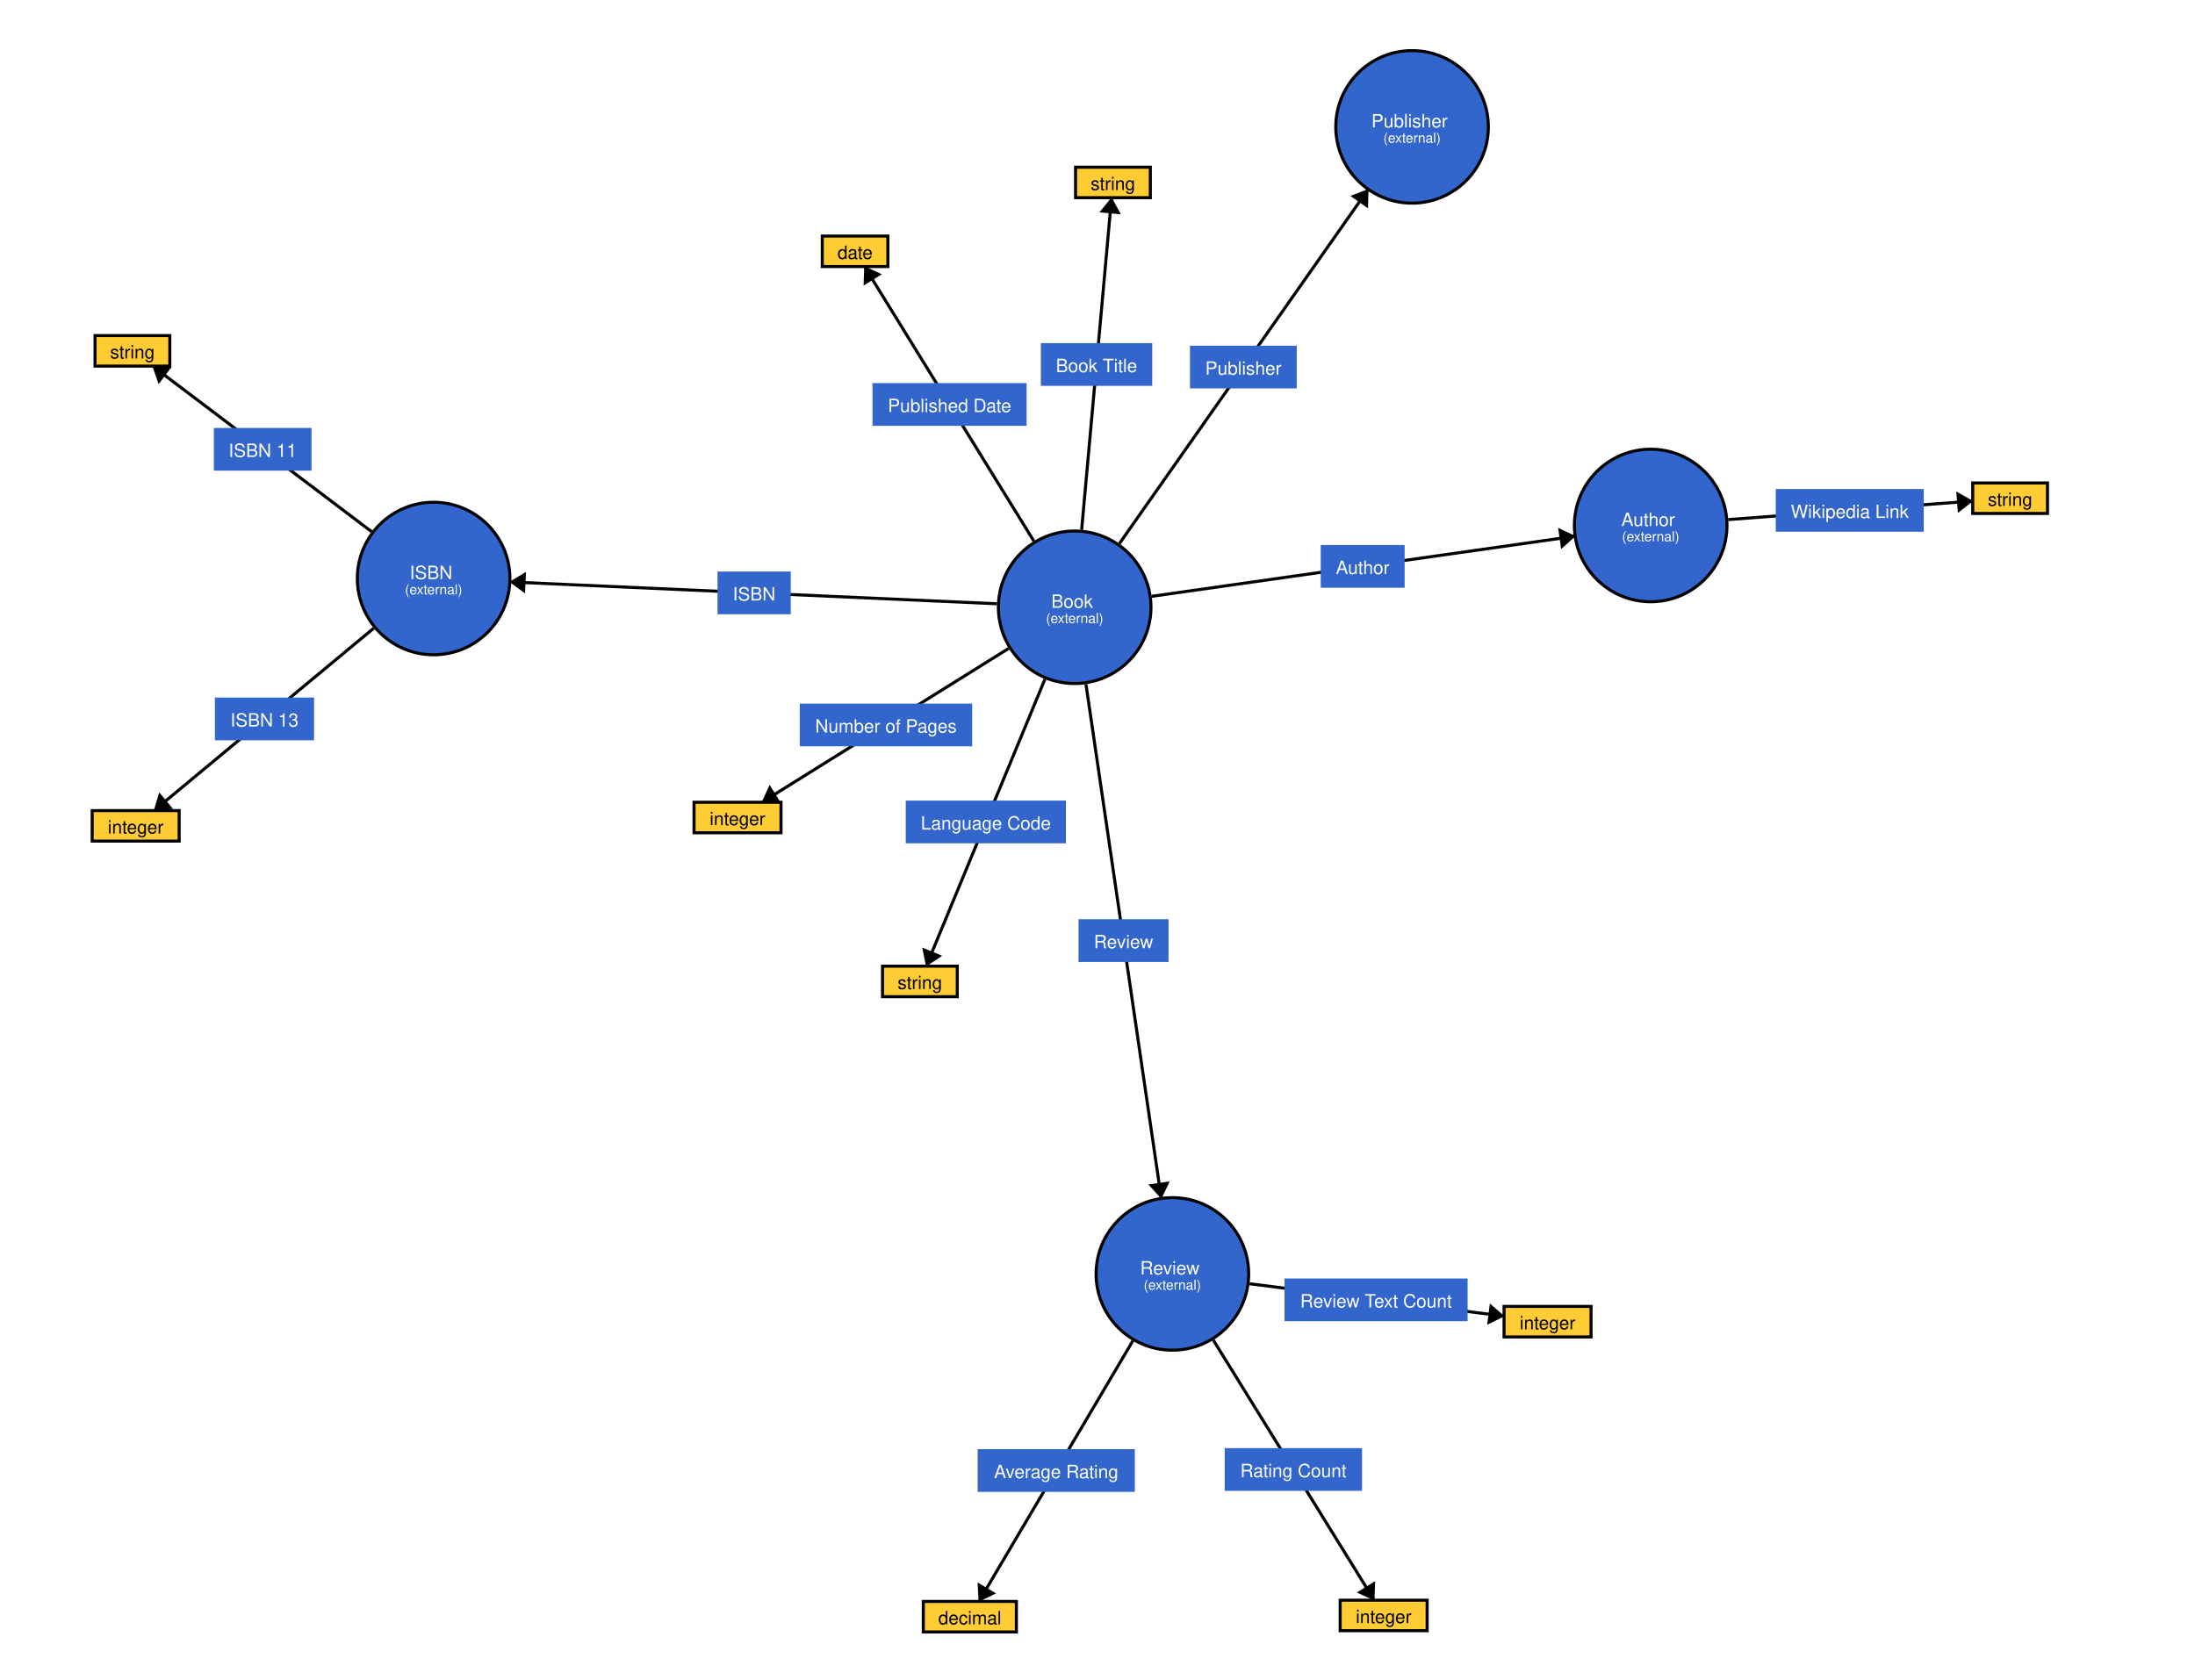
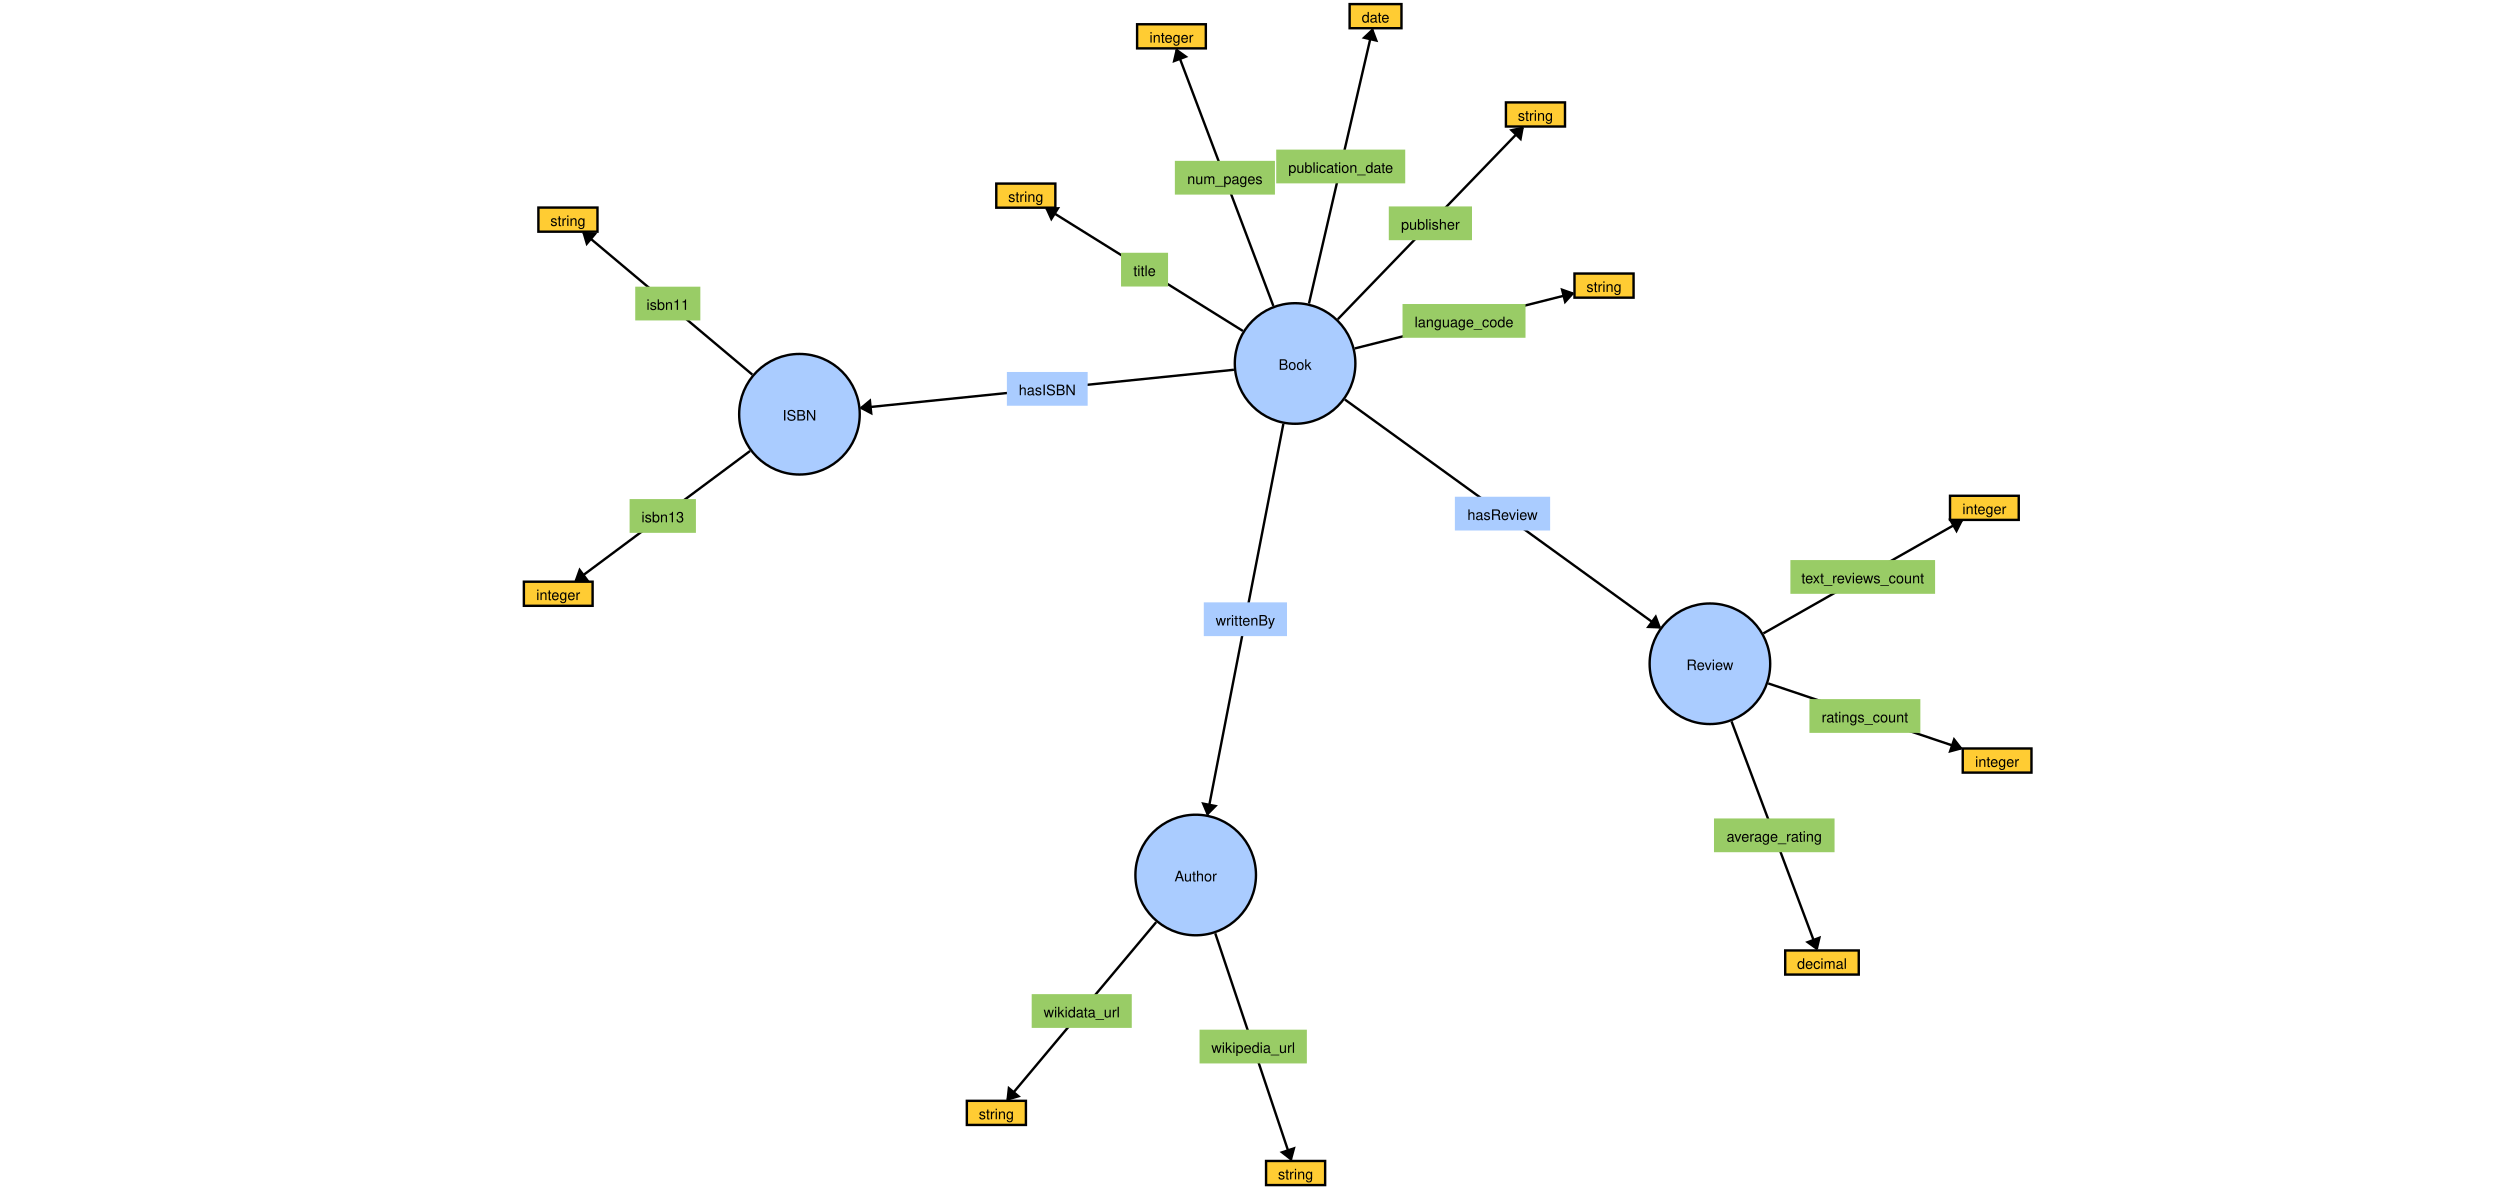
- <svg xmlns="http://www.w3.org/2000/svg" class="vowlGraph" width="932.88" height="714" version="1.1">
-   <g style="opacity: 1;" transform="translate(152.743,107.3469)scale(0.6484399)">
+ <svg xmlns="http://www.w3.org/2000/svg" class="vowlGraph" width="1866" height="887" version="1.1">
+   <g transform="translate(357.3996,-28.12195)scale(0.8999737)" style="opacity: 1;">
    <g class="linkContainer">
-       <defs />
      <defs>
        <marker id="marker0" viewBox="-14 -10 28 20" markerWidth="10" markerHeight="10" orient="auto">
-           <path d="M0,0L -12,8L-12,-8L0,0" class="filled" style="stroke: rgb(0, 0, 0); stroke-width: 2; stroke-dasharray: 100;" />
-         </marker>
-         <marker id="marker3" viewBox="-14 -10 28 20" markerWidth="10" markerHeight="10" orient="auto">
-           <path d="M0,0L -12,8L-12,-8L0,0" class="filled" style="stroke: rgb(0, 0, 0); stroke-width: 2; stroke-dasharray: 100;" />
-         </marker>
-         <marker id="marker6" viewBox="-14 -10 28 20" markerWidth="10" markerHeight="10" orient="auto">
-           <path d="M0,0L -12,8L-12,-8L0,0" class="filled" style="stroke: rgb(0, 0, 0); stroke-width: 2; stroke-dasharray: 100;" />
-         </marker>
-         <marker id="marker8" viewBox="-14 -10 28 20" markerWidth="10" markerHeight="10" orient="auto">
-           <path d="M0,0L -12,8L-12,-8L0,0" class="filled" style="stroke: rgb(0, 0, 0); stroke-width: 2; stroke-dasharray: 100;" />
-         </marker>
-         <marker id="marker12" viewBox="-14 -10 28 20" markerWidth="10" markerHeight="10" orient="auto">
-           <path d="M0,0L -12,8L-12,-8L0,0" class="filled" style="stroke: rgb(0, 0, 0); stroke-width: 2; stroke-dasharray: 100;" />
+           <path d="M0,0L -12,8L-12,-8L0,0" class="filled" style="fill: rgb(0, 0, 0); stroke: rgb(0, 0, 0); stroke-width: 2; stroke-dasharray: 100;" />
+         </marker>
+         <marker id="marker7" viewBox="-14 -10 28 20" markerWidth="10" markerHeight="10" orient="auto">
+           <path d="M0,0L -12,8L-12,-8L0,0" class="filled" style="fill: rgb(0, 0, 0); stroke: rgb(0, 0, 0); stroke-width: 2; stroke-dasharray: 100;" />
+         </marker>
+         <marker id="marker13" viewBox="-14 -10 28 20" markerWidth="10" markerHeight="10" orient="auto">
+           <path d="M0,0L -12,8L-12,-8L0,0" class="filled" style="fill: rgb(0, 0, 0); stroke: rgb(0, 0, 0); stroke-width: 2; stroke-dasharray: 100;" />
        </marker>
        <marker id="marker14" viewBox="-14 -10 28 20" markerWidth="10" markerHeight="10" orient="auto">
-           <path d="M0,0L -12,8L-12,-8L0,0" class="filled" style="stroke: rgb(0, 0, 0); stroke-width: 2; stroke-dasharray: 100;" />
+           <path d="M0,0L -12,8L-12,-8L0,0" class="filled" style="fill: rgb(0, 0, 0); stroke: rgb(0, 0, 0); stroke-width: 2; stroke-dasharray: 100;" />
+         </marker>
+         <marker id="marker17" viewBox="-14 -10 28 20" markerWidth="10" markerHeight="10" orient="auto">
+           <path d="M0,0L -12,8L-12,-8L0,0" class="filled" style="fill: rgb(0, 0, 0); stroke: rgb(0, 0, 0); stroke-width: 2; stroke-dasharray: 100;" />
+         </marker>
+         <marker id="marker19" viewBox="-14 -10 28 20" markerWidth="10" markerHeight="10" orient="auto">
+           <path d="M0,0L -12,8L-12,-8L0,0" class="filled" style="fill: rgb(0, 0, 0); stroke: rgb(0, 0, 0); stroke-width: 2; stroke-dasharray: 100;" />
        </marker>
        <marker id="marker20" viewBox="-14 -10 28 20" markerWidth="10" markerHeight="10" orient="auto">
-           <path d="M0,0L -12,8L-12,-8L0,0" class="filled" style="stroke: rgb(0, 0, 0); stroke-width: 2; stroke-dasharray: 100;" />
+           <path d="M0,0L -12,8L-12,-8L0,0" class="filled" style="fill: rgb(0, 0, 0); stroke: rgb(0, 0, 0); stroke-width: 2; stroke-dasharray: 100;" />
        </marker>
        <marker id="marker22" viewBox="-14 -10 28 20" markerWidth="10" markerHeight="10" orient="auto">
-           <path d="M0,0L -12,8L-12,-8L0,0" class="filled" style="stroke: rgb(0, 0, 0); stroke-width: 2; stroke-dasharray: 100;" />
+           <path d="M0,0L -12,8L-12,-8L0,0" class="filled" style="fill: rgb(0, 0, 0); stroke: rgb(0, 0, 0); stroke-width: 2; stroke-dasharray: 100;" />
        </marker>
        <marker id="marker23" viewBox="-14 -10 28 20" markerWidth="10" markerHeight="10" orient="auto">
-           <path d="M0,0L -12,8L-12,-8L0,0" class="filled" style="stroke: rgb(0, 0, 0); stroke-width: 2; stroke-dasharray: 100;" />
-         </marker>
-         <marker id="marker24" viewBox="-14 -10 28 20" markerWidth="10" markerHeight="10" orient="auto">
-           <path d="M0,0L -12,8L-12,-8L0,0" class="filled" style="stroke: rgb(0, 0, 0); stroke-width: 2; stroke-dasharray: 100;" />
+           <path d="M0,0L -12,8L-12,-8L0,0" class="filled" style="fill: rgb(0, 0, 0); stroke: rgb(0, 0, 0); stroke-width: 2; stroke-dasharray: 100;" />
        </marker>
        <marker id="marker25" viewBox="-14 -10 28 20" markerWidth="10" markerHeight="10" orient="auto">
-           <path d="M0,0L -12,8L-12,-8L0,0" class="filled" style="stroke: rgb(0, 0, 0); stroke-width: 2; stroke-dasharray: 100;" />
+           <path d="M0,0L -12,8L-12,-8L0,0" class="filled" style="fill: rgb(0, 0, 0); stroke: rgb(0, 0, 0); stroke-width: 2; stroke-dasharray: 100;" />
        </marker>
        <marker id="marker26" viewBox="-14 -10 28 20" markerWidth="10" markerHeight="10" orient="auto">
-           <path d="M0,0L -12,8L-12,-8L0,0" class="filled" style="stroke: rgb(0, 0, 0); stroke-width: 2; stroke-dasharray: 100;" />
+           <path d="M0,0L -12,8L-12,-8L0,0" class="filled" style="fill: rgb(0, 0, 0); stroke: rgb(0, 0, 0); stroke-width: 2; stroke-dasharray: 100;" />
        </marker>
        <marker id="marker27" viewBox="-14 -10 28 20" markerWidth="10" markerHeight="10" orient="auto">
-           <path d="M0,0L -12,8L-12,-8L0,0" class="filled" style="stroke: rgb(0, 0, 0); stroke-width: 2; stroke-dasharray: 100;" />
+           <path d="M0,0L -12,8L-12,-8L0,0" class="filled" style="fill: rgb(0, 0, 0); stroke: rgb(0, 0, 0); stroke-width: 2; stroke-dasharray: 100;" />
        </marker>
        <marker id="marker28" viewBox="-14 -10 28 20" markerWidth="10" markerHeight="10" orient="auto">
-           <path d="M0,0L -12,8L-12,-8L0,0" class="filled" style="stroke: rgb(0, 0, 0); stroke-width: 2; stroke-dasharray: 100;" />
+           <path d="M0,0L -12,8L-12,-8L0,0" class="filled" style="fill: rgb(0, 0, 0); stroke: rgb(0, 0, 0); stroke-width: 2; stroke-dasharray: 100;" />
+         </marker>
+         <marker id="marker29" viewBox="-14 -10 28 20" markerWidth="10" markerHeight="10" orient="auto">
+           <path d="M0,0L -12,8L-12,-8L0,0" class="filled" style="fill: rgb(0, 0, 0); stroke: rgb(0, 0, 0); stroke-width: 2; stroke-dasharray: 100;" />
+         </marker>
+         <marker id="marker30" viewBox="-14 -10 28 20" markerWidth="10" markerHeight="10" orient="auto">
+           <path d="M0,0L -12,8L-12,-8L0,0" class="filled" style="fill: rgb(0, 0, 0); stroke: rgb(0, 0, 0); stroke-width: 2; stroke-dasharray: 100;" />
        </marker>
      </defs>
+       <g class="link" marker-end="url(#marker14)">
+         <path class="link-path node1 node6 normal" d="M712.392,296.012Q773.826,232.365,789.185,216.453Q804.543,200.541,865.977,136.894" style="fill: none; stroke: rgb(0, 0, 0); stroke-width: 2;" />
+       </g>
+       <g class="link" marker-end="url(#marker17)">
+         <path class="link-path node18 node3 normal" d="M224.994,405.246Q167.034,448.381,152.544,459.164Q138.054,469.948,80.095,513.082" style="fill: none; stroke: rgb(0, 0, 0); stroke-width: 2;" />
+       </g>
+       <g class="link" marker-end="url(#marker19)">
+         <path class="link-path node18 node16 normal" d="M226.868,341.982Q170.745,294.806,156.714,283.012Q142.683,271.217,86.56,224.041" style="fill: none; stroke: rgb(0, 0, 0); stroke-width: 2;" />
+       </g>
+       <g class="link" marker-end="url(#marker22)">
+         <path class="link-path node1 node12 normal" d="M633.692,305.728Q568.428,265.048,552.112,254.878Q535.796,244.708,470.533,204.028" style="fill: none; stroke: rgb(0, 0, 0); stroke-width: 2;" />
+       </g>
+       <g class="link" marker-end="url(#marker23)">
+         <path class="link-path node15 node24 normal" d="M561.781,796.024Q512.369,854.998,500.016,869.742Q487.663,884.485,438.251,943.459" style="fill: none; stroke: rgb(0, 0, 0); stroke-width: 2;" />
+       </g>
+       <g class="link" marker-end="url(#marker26)">
+         <path class="link-path node1 node4 normal" d="M726.425,320.238Q798.942,301.956,817.071,297.385Q835.2,292.814,907.717,274.531" style="fill: none; stroke: rgb(0, 0, 0); stroke-width: 2;" />
+       </g>
+       <g class="link" marker-end="url(#marker28)">
+         <path class="link-path node1 node15 normal" d="M667.244,382.77Q642.052,512.409,635.754,544.819Q629.456,577.229,604.264,706.869" style="fill: none; stroke: rgb(0, 0, 0); stroke-width: 2;" />
+       </g>
+       <g class="link" marker-end="url(#marker29)">
+         <path class="link-path node8 node10 normal" d="M1069.336,598.035Q1133.499,619.656,1149.539,625.061Q1165.58,630.467,1229.743,652.088" style="fill: none; stroke: rgb(0, 0, 0); stroke-width: 2;" />
+       </g>
+       <g class="link" marker-end="url(#marker30)">
+         <path class="link-path node8 node11 normal" d="M1065.35,556.556Q1131.276,519.102,1147.758,509.739Q1164.239,500.376,1230.165,462.922" style="fill: none; stroke: rgb(0, 0, 0); stroke-width: 2;" />
+       </g>
      <g class="link" marker-end="url(#marker0)">
-         <path class="link-path node1 node2 normal" d="M506.915,713.566Q466.758,781.548,456.719,798.544Q446.679,815.54,406.522,883.522" style="fill: none; stroke: rgb(0, 0, 0); stroke-width: 2;" />
-       </g>
-       <g class="link" marker-end="url(#marker3)">
-         <path class="link-path node4 node5 normal" d="M425.541,259.574Q361.208,299.706,345.125,309.739Q329.042,319.771,264.71,359.903" style="fill: none; stroke: rgb(0, 0, 0); stroke-width: 2;" />
-       </g>
-       <g class="link" marker-end="url(#marker6)">
-         <path class="link-path node4 node7 normal" d="M473.385,181.786Q481.191,95.094,483.143,73.42Q485.094,51.747,492.9,-34.945" style="fill: none; stroke: rgb(0, 0, 0); stroke-width: 2;" />
-       </g>
-       <g class="link" marker-end="url(#marker8)">
-         <path class="link-path node4 node9 normal" d="M442.039,189.173Q397.854,117.53,386.807,99.619Q375.761,81.709,331.575,10.066" style="fill: none; stroke: rgb(0, 0, 0); stroke-width: 2;" />
-       </g>
-       <g class="link" marker-end="url(#marker12)">
-         <path class="link-path node4 node13 normal" d="M417.863,230.297Q290.553,224.589,258.726,223.162Q226.899,221.735,99.589,216.027" style="fill: none; stroke: rgb(0, 0, 0); stroke-width: 2;" />
-       </g>
-       <g class="link" marker-end="url(#marker14)">
-         <path class="link-path node4 node15 normal" d="M498.118,190.842Q563.125,98.257,579.377,75.111Q595.629,51.965,660.637,-40.62" style="fill: none; stroke: rgb(0, 0, 0); stroke-width: 2;" />
+         <path class="link-path node1 node2 normal" d="M688.481,283.022Q709.55,192.061,714.818,169.321Q720.085,146.581,741.154,55.621" style="fill: none; stroke: rgb(0, 0, 0); stroke-width: 2;" />
+       </g>
+       <g class="link" marker-end="url(#marker27)">
+         <path class="link-path node1 node18 normal" d="M626.238,337.901Q502.4,350.582,471.44,353.752Q440.48,356.922,316.642,369.603" style="fill: none; stroke: rgb(0, 0, 0); stroke-width: 2;" />
+       </g>
+       <g class="link" marker-end="url(#marker7)">
+         <path class="link-path node8 node9 normal" d="M1038.919,629.499Q1067.291,705.131,1074.384,724.039Q1081.477,742.947,1109.849,818.578" style="fill: none; stroke: rgb(0, 0, 0); stroke-width: 2;" />
+       </g>
+       <g class="link" marker-end="url(#marker25)">
+         <path class="link-path node1 node5 normal" d="M658.946,284.998Q626.797,199.92,618.76,178.65Q610.723,157.381,578.575,72.302" style="fill: none; stroke: rgb(0, 0, 0); stroke-width: 2;" />
+       </g>
+       <g class="link" marker-end="url(#marker13)">
+         <path class="link-path node1 node8 normal" d="M718.285,362.611Q822.848,438.304,848.989,457.227Q875.13,476.151,979.694,551.843" style="fill: none; stroke: rgb(0, 0, 0); stroke-width: 2;" />
      </g>
      <g class="link" marker-end="url(#marker20)">
-         <path class="link-path node21 node10 normal" d="M897.193,175.103Q960.886,170.268,976.809,169.059Q992.732,167.851,1056.425,163.015" style="fill: none; stroke: rgb(0, 0, 0); stroke-width: 2;" />
-       </g>
-       <g class="link" marker-end="url(#marker22)">
-         <path class="link-path node13 node16 normal" d="M9.404,246.323Q-47.888,293.897,-62.21,305.79Q-76.533,317.683,-133.825,365.257" style="fill: none; stroke: rgb(0, 0, 0); stroke-width: 2;" />
-       </g>
-       <g class="link" marker-end="url(#marker23)">
-         <path class="link-path node13 node17 normal" d="M7.962,182.981Q-49.119,139.818,-63.389,129.027Q-77.659,118.236,-134.739,75.072" style="fill: none; stroke: rgb(0, 0, 0); stroke-width: 2;" />
-       </g>
-       <g class="link" marker-end="url(#marker24)">
-         <path class="link-path node4 node21 normal" d="M519.305,225.41Q629.921,209.7,657.575,205.772Q685.23,201.845,795.846,186.135" style="fill: none; stroke: rgb(0, 0, 0); stroke-width: 2;" />
-       </g>
-       <g class="link" marker-end="url(#marker25)">
-         <path class="link-path node4 node1 normal" d="M476.205,283.042Q495.907,417.502,500.832,451.118Q505.758,484.733,525.459,619.193" style="fill: none; stroke: rgb(0, 0, 0); stroke-width: 2;" />
-       </g>
-       <g class="link" marker-end="url(#marker27)">
-         <path class="link-path node4 node11 normal" d="M449.322,279.71Q418.349,354.611,410.605,373.336Q402.862,392.062,371.888,466.963" style="fill: none; stroke: rgb(0, 0, 0); stroke-width: 2;" />
-       </g>
-       <g class="link" marker-end="url(#marker28)">
-         <path class="link-path node1 node18 normal" d="M583.445,676.096Q649.771,684.54,666.352,686.651Q682.934,688.762,749.259,697.207" style="fill: none; stroke: rgb(0, 0, 0); stroke-width: 2;" />
-       </g>
-       <g class="link" marker-end="url(#marker26)">
-         <path class="link-path node1 node19 normal" d="M559.678,713.03Q601.653,780.905,612.147,797.874Q622.641,814.843,664.617,882.718" style="fill: none; stroke: rgb(0, 0, 0); stroke-width: 2;" />
+         <path class="link-path node15 node21 normal" d="M610.745,805.288Q635.937,880.434,642.234,899.221Q648.532,918.007,673.724,993.154" style="fill: none; stroke: rgb(0, 0, 0); stroke-width: 2;" />
      </g>
    </g>
    <g class="cardinalityContainer" />
    <g class="labelContainer">
-       <g class="labelGroup" transform="translate(456.7186,798.5439)">
+       <g class="labelGroup" transform="translate(789.1845,216.4529)">
+         <g class="label" id="14">
+           <rect class="datatypeproperty property datatype" x="-34.5" y="-14" width="69" height="28" style="fill: rgb(153, 204, 102);" />
+           <text class="text" text-anchor="middle" style="font-family: Helvetica, Arial, sans-serif; font-size: 12px; pointer-events: none;" y="-6.764px">
+             <tspan class="text" x="0" dy="12px" style="font-family: Helvetica, Arial, sans-serif; font-size: 12px; pointer-events: none;">publisher</tspan>
+           </text>
+         </g>
+       </g>
+       <g class="labelGroup" transform="translate(152.5443,459.1642)">
+         <g class="label" id="17">
+           <rect class="datatypeproperty property datatype" x="-27.5" y="-14" width="55" height="28" style="fill: rgb(153, 204, 102);" />
+           <text class="text" text-anchor="middle" style="font-family: Helvetica, Arial, sans-serif; font-size: 12px; pointer-events: none;" y="-6.764px">
+             <tspan class="text" x="0" dy="12px" style="font-family: Helvetica, Arial, sans-serif; font-size: 12px; pointer-events: none;">isbn13</tspan>
+           </text>
+         </g>
+       </g>
+       <g class="labelGroup" transform="translate(156.714,283.0115)">
+         <g class="label" id="19">
+           <rect class="datatypeproperty property datatype" x="-27" y="-14" width="54" height="28" style="fill: rgb(153, 204, 102);" />
+           <text class="text" text-anchor="middle" style="font-family: Helvetica, Arial, sans-serif; font-size: 12px; pointer-events: none;" y="-6.764px">
+             <tspan class="text" x="0" dy="12px" style="font-family: Helvetica, Arial, sans-serif; font-size: 12px; pointer-events: none;">isbn11</tspan>
+           </text>
+         </g>
+       </g>
+       <g class="labelGroup" transform="translate(552.1123,254.878)">
+         <g class="label" id="22">
+           <rect class="datatypeproperty property datatype" x="-19.5" y="-14" width="39" height="28" style="fill: rgb(153, 204, 102);" />
+           <text class="text" text-anchor="middle" style="font-family: Helvetica, Arial, sans-serif; font-size: 12px; pointer-events: none;" y="-6.764px">
+             <tspan class="text" x="0" dy="12px" style="font-family: Helvetica, Arial, sans-serif; font-size: 12px; pointer-events: none;">title</tspan>
+           </text>
+         </g>
+       </g>
+       <g class="labelGroup" transform="translate(500.0161,869.7416)">
+         <g class="label" id="23">
+           <rect class="datatypeproperty property datatype" x="-41.5" y="-14" width="83" height="28" style="fill: rgb(153, 204, 102);" />
+           <text class="text" text-anchor="middle" style="font-family: Helvetica, Arial, sans-serif; font-size: 12px; pointer-events: none;" y="-6.764px">
+             <tspan class="text" x="0" dy="12px" style="font-family: Helvetica, Arial, sans-serif; font-size: 12px; pointer-events: none;">wikidata_url</tspan>
+           </text>
+         </g>
+       </g>
+       <g class="labelGroup" transform="translate(817.0712,297.3848)">
+         <g class="label" id="26">
+           <rect class="datatypeproperty property datatype" x="-51" y="-14" width="102" height="28" style="fill: rgb(153, 204, 102);" />
+           <text class="text" text-anchor="middle" style="font-family: Helvetica, Arial, sans-serif; font-size: 12px; pointer-events: none;" y="-6.764px">
+             <tspan class="text" x="0" dy="12px" style="font-family: Helvetica, Arial, sans-serif; font-size: 12px; pointer-events: none;">language_code</tspan>
+           </text>
+         </g>
+       </g>
+       <g class="labelGroup" transform="translate(635.7539,544.8193)">
+         <g class="label" id="28">
+           <rect class="objectproperty property object" x="-34.5" y="-14" width="69" height="28" style="fill: rgb(170, 204, 255);" />
+           <text class="text" text-anchor="middle" style="font-family: Helvetica, Arial, sans-serif; font-size: 12px; pointer-events: none;" y="-6.764px">
+             <tspan class="text" x="0" dy="12px" style="font-family: Helvetica, Arial, sans-serif; font-size: 12px; pointer-events: none;">writtenBy</tspan>
+           </text>
+         </g>
+       </g>
+       <g class="labelGroup" transform="translate(1149.539,625.0613)">
+         <g class="label" id="29">
+           <rect class="datatypeproperty property datatype" x="-46" y="-14" width="92" height="28" style="fill: rgb(153, 204, 102);" />
+           <text class="text" text-anchor="middle" style="font-family: Helvetica, Arial, sans-serif; font-size: 12px; pointer-events: none;" y="-6.764px">
+             <tspan class="text" x="0" dy="12px" style="font-family: Helvetica, Arial, sans-serif; font-size: 12px; pointer-events: none;">ratings_count</tspan>
+           </text>
+         </g>
+       </g>
+       <g class="labelGroup" transform="translate(1147.758,509.739)">
+         <g class="label" id="30">
+           <rect class="datatypeproperty property datatype" x="-60" y="-14" width="120" height="28" style="fill: rgb(153, 204, 102);" />
+           <text class="text" text-anchor="middle" style="font-family: Helvetica, Arial, sans-serif; font-size: 12px; pointer-events: none;" y="-6.764px">
+             <tspan class="text" x="0" dy="12px" style="font-family: Helvetica, Arial, sans-serif; font-size: 12px; pointer-events: none;">text_reviews_count</tspan>
+           </text>
+         </g>
+       </g>
+       <g class="labelGroup" transform="translate(714.8175,169.3213)">
        <g class="label" id="0">
-           <rect class="datatypeproperty property datatype" x="-51.5" y="-14" width="103" height="28" style="fill: rgb(51, 102, 204);" />
-           <text class="text" text-anchor="middle" style="fill: rgb(255, 255, 255); font-family: Helvetica, Arial, sans-serif; font-size: 12px; pointer-events: none;" y="-7.003px">
-             <tspan class="text" x="0" dy="12px" style="font-family: Helvetica, Arial, sans-serif; font-size: 12px; pointer-events: none;">Average Rating</tspan>
-           </text>
-         </g>
-       </g>
-       <g class="labelGroup" transform="translate(345.1254,309.7385)">
-         <g class="label" id="3">
-           <rect class="datatypeproperty property datatype" x="-56.5" y="-14" width="113" height="28" style="fill: rgb(51, 102, 204);" />
-           <text class="text" text-anchor="middle" style="fill: rgb(255, 255, 255); font-family: Helvetica, Arial, sans-serif; font-size: 12px; pointer-events: none;" y="-7.003px">
-             <tspan class="text" x="0" dy="12px" style="font-family: Helvetica, Arial, sans-serif; font-size: 12px; pointer-events: none;">Number of Pages</tspan>
-           </text>
-         </g>
-       </g>
-       <g class="labelGroup" transform="translate(483.1428,73.42049)">
-         <g class="label" id="6">
-           <rect class="datatypeproperty property datatype" x="-36.5" y="-14" width="73" height="28" style="fill: rgb(51, 102, 204);" />
-           <text class="text" text-anchor="middle" style="fill: rgb(255, 255, 255); font-family: Helvetica, Arial, sans-serif; font-size: 12px; pointer-events: none;" y="-7.003px">
-             <tspan class="text" x="0" dy="12px" style="font-family: Helvetica, Arial, sans-serif; font-size: 12px; pointer-events: none;">Book Title</tspan>
-           </text>
-         </g>
-       </g>
-       <g class="labelGroup" transform="translate(386.807,99.61928)">
-         <g class="label" id="8">
-           <rect class="datatypeproperty property datatype" x="-50.5" y="-14" width="101" height="28" style="fill: rgb(51, 102, 204);" />
-           <text class="text" text-anchor="middle" style="fill: rgb(255, 255, 255); font-family: Helvetica, Arial, sans-serif; font-size: 12px; pointer-events: none;" y="-7.003px">
-             <tspan class="text" x="0" dy="12px" style="font-family: Helvetica, Arial, sans-serif; font-size: 12px; pointer-events: none;">Published Date</tspan>
-           </text>
-         </g>
-       </g>
-       <g class="labelGroup" transform="translate(258.726,223.1616)">
-         <g class="label" id="12">
-           <rect class="objectproperty property object" x="-24" y="-14" width="48" height="28" style="fill: rgb(51, 102, 204);" />
-           <text class="text" text-anchor="middle" style="fill: rgb(255, 255, 255); font-family: Helvetica, Arial, sans-serif; font-size: 12px; pointer-events: none;" y="-7.003px">
-             <tspan class="text" x="0" dy="12px" style="font-family: Helvetica, Arial, sans-serif; font-size: 12px; pointer-events: none;">ISBN</tspan>
-           </text>
-         </g>
-       </g>
-       <g class="labelGroup" transform="translate(579.3772,75.11105)">
-         <g class="label" id="14">
-           <rect class="objectproperty property object" x="-35" y="-14" width="70" height="28" style="fill: rgb(51, 102, 204);" />
-           <text class="text" text-anchor="middle" style="fill: rgb(255, 255, 255); font-family: Helvetica, Arial, sans-serif; font-size: 12px; pointer-events: none;" y="-7.003px">
-             <tspan class="text" x="0" dy="12px" style="font-family: Helvetica, Arial, sans-serif; font-size: 12px; pointer-events: none;">Publisher</tspan>
-           </text>
-         </g>
-       </g>
-       <g class="labelGroup" transform="translate(976.8091,169.0593)">
+           <rect class="datatypeproperty property datatype" x="-53.5" y="-14" width="107" height="28" style="fill: rgb(153, 204, 102);" />
+           <text class="text" text-anchor="middle" style="font-family: Helvetica, Arial, sans-serif; font-size: 12px; pointer-events: none;" y="-6.764px">
+             <tspan class="text" x="0" dy="12px" style="font-family: Helvetica, Arial, sans-serif; font-size: 12px; pointer-events: none;">publication_date</tspan>
+           </text>
+         </g>
+       </g>
+       <g class="labelGroup" transform="translate(471.44,353.752)">
+         <g class="label" id="27">
+           <rect class="objectproperty property object" x="-33.5" y="-14" width="67" height="28" style="fill: rgb(170, 204, 255);" />
+           <text class="text" text-anchor="middle" style="font-family: Helvetica, Arial, sans-serif; font-size: 12px; pointer-events: none;" y="-6.764px">
+             <tspan class="text" x="0" dy="12px" style="font-family: Helvetica, Arial, sans-serif; font-size: 12px; pointer-events: none;">hasISBN</tspan>
+           </text>
+         </g>
+       </g>
+       <g class="labelGroup" transform="translate(1074.384,724.0389)">
+         <g class="label" id="7">
+           <rect class="datatypeproperty property datatype" x="-50" y="-14" width="100" height="28" style="fill: rgb(153, 204, 102);" />
+           <text class="text" text-anchor="middle" style="font-family: Helvetica, Arial, sans-serif; font-size: 12px; pointer-events: none;" y="-6.764px">
+             <tspan class="text" x="0" dy="12px" style="font-family: Helvetica, Arial, sans-serif; font-size: 12px; pointer-events: none;">average_rating</tspan>
+           </text>
+         </g>
+       </g>
+       <g class="labelGroup" transform="translate(618.7604,178.6503)">
+         <g class="label" id="25">
+           <rect class="datatypeproperty property datatype" x="-41.5" y="-14" width="83" height="28" style="fill: rgb(153, 204, 102);" />
+           <text class="text" text-anchor="middle" style="font-family: Helvetica, Arial, sans-serif; font-size: 12px; pointer-events: none;" y="-6.764px">
+             <tspan class="text" x="0" dy="12px" style="font-family: Helvetica, Arial, sans-serif; font-size: 12px; pointer-events: none;">num_pages</tspan>
+           </text>
+         </g>
+       </g>
+       <g class="labelGroup" transform="translate(848.9894,457.2274)">
+         <g class="label" id="13">
+           <rect class="objectproperty property object" x="-39.5" y="-14" width="79" height="28" style="fill: rgb(170, 204, 255);" />
+           <text class="text" text-anchor="middle" style="font-family: Helvetica, Arial, sans-serif; font-size: 12px; pointer-events: none;" y="-6.764px">
+             <tspan class="text" x="0" dy="12px" style="font-family: Helvetica, Arial, sans-serif; font-size: 12px; pointer-events: none;">hasReview</tspan>
+           </text>
+         </g>
+       </g>
+       <g class="labelGroup" transform="translate(642.2345,899.2207)">
        <g class="label" id="20">
-           <rect class="datatypeproperty property datatype" x="-48.5" y="-14" width="97" height="28" style="fill: rgb(51, 102, 204);" />
-           <text class="text" text-anchor="middle" style="fill: rgb(255, 255, 255); font-family: Helvetica, Arial, sans-serif; font-size: 12px; pointer-events: none;" y="-7.003px">
-             <tspan class="text" x="0" dy="12px" style="font-family: Helvetica, Arial, sans-serif; font-size: 12px; pointer-events: none;">Wikipedia Link</tspan>
-           </text>
-         </g>
-       </g>
-       <g class="labelGroup" transform="translate(-62.21044,305.7899)">
-         <g class="label" id="22">
-           <rect class="datatypeproperty property datatype" x="-32.5" y="-14" width="65" height="28" style="fill: rgb(51, 102, 204);" />
-           <text class="text" text-anchor="middle" style="fill: rgb(255, 255, 255); font-family: Helvetica, Arial, sans-serif; font-size: 12px; pointer-events: none;" y="-7.003px">
-             <tspan class="text" x="0" dy="12px" style="font-family: Helvetica, Arial, sans-serif; font-size: 12px; pointer-events: none;">ISBN 13</tspan>
-           </text>
-         </g>
-       </g>
-       <g class="labelGroup" transform="translate(-63.3888,129.0266)">
-         <g class="label" id="23">
-           <rect class="datatypeproperty property datatype" x="-32" y="-14" width="64" height="28" style="fill: rgb(51, 102, 204);" />
-           <text class="text" text-anchor="middle" style="fill: rgb(255, 255, 255); font-family: Helvetica, Arial, sans-serif; font-size: 12px; pointer-events: none;" y="-7.003px">
-             <tspan class="text" x="0" dy="12px" style="font-family: Helvetica, Arial, sans-serif; font-size: 12px; pointer-events: none;">ISBN 11</tspan>
-           </text>
-         </g>
-       </g>
-       <g class="labelGroup" transform="translate(657.5754,205.7723)">
-         <g class="label" id="24">
-           <rect class="objectproperty property object" x="-27.5" y="-14" width="55" height="28" style="fill: rgb(51, 102, 204);" />
-           <text class="text" text-anchor="middle" style="fill: rgb(255, 255, 255); font-family: Helvetica, Arial, sans-serif; font-size: 12px; pointer-events: none;" y="-7.003px">
-             <tspan class="text" x="0" dy="12px" style="font-family: Helvetica, Arial, sans-serif; font-size: 12px; pointer-events: none;">Author</tspan>
-           </text>
-         </g>
-       </g>
-       <g class="labelGroup" transform="translate(500.8322,451.1176)">
-         <g class="label" id="25">
-           <rect class="objectproperty property object" x="-29.5" y="-14" width="59" height="28" style="fill: rgb(51, 102, 204);" />
-           <text class="text" text-anchor="middle" style="fill: rgb(255, 255, 255); font-family: Helvetica, Arial, sans-serif; font-size: 12px; pointer-events: none;" y="-7.003px">
-             <tspan class="text" x="0" dy="12px" style="font-family: Helvetica, Arial, sans-serif; font-size: 12px; pointer-events: none;">Review</tspan>
-           </text>
-         </g>
-       </g>
-       <g class="labelGroup" transform="translate(410.6052,373.3365)">
-         <g class="label" id="27">
-           <rect class="datatypeproperty property datatype" x="-52.5" y="-14" width="105" height="28" style="fill: rgb(51, 102, 204);" />
-           <text class="text" text-anchor="middle" style="fill: rgb(255, 255, 255); font-family: Helvetica, Arial, sans-serif; font-size: 12px; pointer-events: none;" y="-7.003px">
-             <tspan class="text" x="0" dy="12px" style="font-family: Helvetica, Arial, sans-serif; font-size: 12px; pointer-events: none;">Language Code</tspan>
-           </text>
-         </g>
-       </g>
-       <g class="labelGroup" transform="translate(666.352,686.6513)">
-         <g class="label" id="28">
-           <rect class="datatypeproperty property datatype" x="-60" y="-14" width="120" height="28" style="fill: rgb(51, 102, 204);" />
-           <text class="text" text-anchor="middle" style="fill: rgb(255, 255, 255); font-family: Helvetica, Arial, sans-serif; font-size: 12px; pointer-events: none;" y="-7.003px">
-             <tspan class="text" x="0" dy="12px" style="font-family: Helvetica, Arial, sans-serif; font-size: 12px; pointer-events: none;">Review Text Count</tspan>
-           </text>
-         </g>
-       </g>
-       <g class="labelGroup" transform="translate(612.1471,797.8738)">
-         <g class="label" id="26">
-           <rect class="datatypeproperty property datatype" x="-45" y="-14" width="90" height="28" style="fill: rgb(51, 102, 204);" />
-           <text class="text" text-anchor="middle" style="fill: rgb(255, 255, 255); font-family: Helvetica, Arial, sans-serif; font-size: 12px; pointer-events: none;" y="-7.003px">
-             <tspan class="text" x="0" dy="12px" style="font-family: Helvetica, Arial, sans-serif; font-size: 12px; pointer-events: none;">Rating Count</tspan>
+           <rect class="datatypeproperty property datatype" x="-44.5" y="-14" width="89" height="28" style="fill: rgb(153, 204, 102);" />
+           <text class="text" text-anchor="middle" style="font-family: Helvetica, Arial, sans-serif; font-size: 12px; pointer-events: none;" y="-6.764px">
+             <tspan class="text" x="0" dy="12px" style="font-family: Helvetica, Arial, sans-serif; font-size: 12px; pointer-events: none;">wikipedia_url</tspan>
          </text>
        </g>
      </g>
    </g>
    <g class="nodeContainer">
-       <g class="node" id="10" transform="translate(1081.922,161.0798)">
-         <rect class="class datatype" x="-24.5" y="-10" width="49" height="20" style="fill: rgb(255, 204, 51); stroke: rgb(0, 0, 0); stroke-width: 2;" />
-         <text class="text" text-anchor="middle" style="fill: rgb(0, 0, 0); font-family: Helvetica, Arial, sans-serif; font-size: 12px; pointer-events: none;" y="-7.003px">
-           <tspan class="text" x="0" dy="12px" style="font-family: Helvetica, Arial, sans-serif; font-size: 12px; pointer-events: none;">string</tspan>
-         </text>
-       </g>
-       <g class="node" id="11" transform="translate(367.3708,477.8868)">
-         <rect class="class datatype" x="-24.5" y="-10" width="49" height="20" style="fill: rgb(255, 204, 51); stroke: rgb(0, 0, 0); stroke-width: 2;" />
-         <text class="text" text-anchor="middle" style="fill: rgb(0, 0, 0); font-family: Helvetica, Arial, sans-serif; font-size: 12px; pointer-events: none;" y="-7.003px">
-           <tspan class="text" x="0" dy="12px" style="font-family: Helvetica, Arial, sans-serif; font-size: 12px; pointer-events: none;">string</tspan>
-         </text>
-       </g>
-       <g class="node" id="16" transform="translate(-146.6372,375.8955)">
+       <g class="node" id="3" transform="translate(65.85537,523.6793)">
        <rect class="class datatype" x="-28.5" y="-10" width="57" height="20" style="fill: rgb(255, 204, 51); stroke: rgb(0, 0, 0); stroke-width: 2;" />
-         <text class="text" text-anchor="middle" style="fill: rgb(0, 0, 0); font-family: Helvetica, Arial, sans-serif; font-size: 12px; pointer-events: none;" y="-7.003px">
+         <text class="text" text-anchor="middle" style="font-family: Helvetica, Arial, sans-serif; font-size: 12px; pointer-events: none;" y="-6.764px">
          <tspan class="text" x="0" dy="12px" style="font-family: Helvetica, Arial, sans-serif; font-size: 12px; pointer-events: none;">integer</tspan>
        </text>
      </g>
-       <g class="node" id="17" transform="translate(-148.7611,64.46876)">
-         <rect class="class datatype" x="-24.5" y="-10" width="49" height="20" style="fill: rgb(255, 204, 51); stroke: rgb(0, 0, 0); stroke-width: 2;" />
-         <text class="text" text-anchor="middle" style="fill: rgb(0, 0, 0); font-family: Helvetica, Arial, sans-serif; font-size: 12px; pointer-events: none;" y="-7.003px">
-           <tspan class="text" x="0" dy="12px" style="font-family: Helvetica, Arial, sans-serif; font-size: 12px; pointer-events: none;">string</tspan>
-         </text>
-       </g>
-       <g class="node" id="18" transform="translate(778.7514,700.9619)">
+       <g class="node" id="4" transform="translate(933.1868,268.11)">
+         <rect class="class datatype" x="-24.5" y="-10" width="49" height="20" style="fill: rgb(255, 204, 51); stroke: rgb(0, 0, 0); stroke-width: 2;" />
+         <text class="text" text-anchor="middle" style="font-family: Helvetica, Arial, sans-serif; font-size: 12px; pointer-events: none;" y="-6.764px">
+           <tspan class="text" x="0" dy="12px" style="font-family: Helvetica, Arial, sans-serif; font-size: 12px; pointer-events: none;">string</tspan>
+         </text>
+       </g>
+       <g class="node" id="5" transform="translate(574.4431,61.36671)">
        <rect class="class datatype" x="-28.5" y="-10" width="57" height="20" style="fill: rgb(255, 204, 51); stroke: rgb(0, 0, 0); stroke-width: 2;" />
-         <text class="text" text-anchor="middle" style="fill: rgb(0, 0, 0); font-family: Helvetica, Arial, sans-serif; font-size: 12px; pointer-events: none;" y="-7.003px">
+         <text class="text" text-anchor="middle" style="font-family: Helvetica, Arial, sans-serif; font-size: 12px; pointer-events: none;" y="-6.764px">
          <tspan class="text" x="0" dy="12px" style="font-family: Helvetica, Arial, sans-serif; font-size: 12px; pointer-events: none;">integer</tspan>
        </text>
      </g>
-       <g class="node" id="7" transform="translate(493.8905,-45.94144)">
-         <rect class="class datatype" x="-24.5" y="-10" width="49" height="20" style="fill: rgb(255, 204, 51); stroke: rgb(0, 0, 0); stroke-width: 2;" />
-         <text class="text" text-anchor="middle" style="fill: rgb(0, 0, 0); font-family: Helvetica, Arial, sans-serif; font-size: 12px; pointer-events: none;" y="-7.003px">
-           <tspan class="text" x="0" dy="12px" style="font-family: Helvetica, Arial, sans-serif; font-size: 12px; pointer-events: none;">string</tspan>
-         </text>
-       </g>
-       <g class="node" id="19" transform="translate(671.3268,893.5682)">
+       <g class="node" id="2" transform="translate(743.6959,44.64677)">
+         <rect class="class datatype" x="-21.5" y="-10" width="43" height="20" style="fill: rgb(255, 204, 51); stroke: rgb(0, 0, 0); stroke-width: 2;" />
+         <text class="text" text-anchor="middle" style="font-family: Helvetica, Arial, sans-serif; font-size: 12px; pointer-events: none;" y="-6.764px">
+           <tspan class="text" x="0" dy="12px" style="font-family: Helvetica, Arial, sans-serif; font-size: 12px; pointer-events: none;">date</tspan>
+         </text>
+       </g>
+       <g class="node" id="10" transform="translate(1259.191,662.0113)">
        <rect class="class datatype" x="-28.5" y="-10" width="57" height="20" style="fill: rgb(255, 204, 51); stroke: rgb(0, 0, 0); stroke-width: 2;" />
-         <text class="text" text-anchor="middle" style="fill: rgb(0, 0, 0); font-family: Helvetica, Arial, sans-serif; font-size: 12px; pointer-events: none;" y="-7.003px">
+         <text class="text" text-anchor="middle" style="font-family: Helvetica, Arial, sans-serif; font-size: 12px; pointer-events: none;" y="-6.764px">
          <tspan class="text" x="0" dy="12px" style="font-family: Helvetica, Arial, sans-serif; font-size: 12px; pointer-events: none;">integer</tspan>
        </text>
      </g>
-       <g class="node" id="5" transform="translate(247.8314,370.4323)">
+       <g class="node" id="12" transform="translate(453.6408,193.4985)">
+         <rect class="class datatype" x="-24.5" y="-10" width="49" height="20" style="fill: rgb(255, 204, 51); stroke: rgb(0, 0, 0); stroke-width: 2;" />
+         <text class="text" text-anchor="middle" style="font-family: Helvetica, Arial, sans-serif; font-size: 12px; pointer-events: none;" y="-6.764px">
+           <tspan class="text" x="0" dy="12px" style="font-family: Helvetica, Arial, sans-serif; font-size: 12px; pointer-events: none;">string</tspan>
+         </text>
+       </g>
+       <g class="node" id="16" transform="translate(73.89831,213.3979)">
+         <rect class="class datatype" x="-24.5" y="-10" width="49" height="20" style="fill: rgb(255, 204, 51); stroke: rgb(0, 0, 0); stroke-width: 2;" />
+         <text class="text" text-anchor="middle" style="font-family: Helvetica, Arial, sans-serif; font-size: 12px; pointer-events: none;" y="-6.764px">
+           <tspan class="text" x="0" dy="12px" style="font-family: Helvetica, Arial, sans-serif; font-size: 12px; pointer-events: none;">string</tspan>
+         </text>
+       </g>
+       <g class="node" id="24" transform="translate(429.2301,954.2253)">
+         <rect class="class datatype" x="-24.5" y="-10" width="49" height="20" style="fill: rgb(255, 204, 51); stroke: rgb(0, 0, 0); stroke-width: 2;" />
+         <text class="text" text-anchor="middle" style="font-family: Helvetica, Arial, sans-serif; font-size: 12px; pointer-events: none;" y="-6.764px">
+           <tspan class="text" x="0" dy="12px" style="font-family: Helvetica, Arial, sans-serif; font-size: 12px; pointer-events: none;">string</tspan>
+         </text>
+       </g>
+       <g class="node" id="21" transform="translate(677.3939,1004.102)">
+         <rect class="class datatype" x="-24.5" y="-10" width="49" height="20" style="fill: rgb(255, 204, 51); stroke: rgb(0, 0, 0); stroke-width: 2;" />
+         <text class="text" text-anchor="middle" style="font-family: Helvetica, Arial, sans-serif; font-size: 12px; pointer-events: none;" y="-6.764px">
+           <tspan class="text" x="0" dy="12px" style="font-family: Helvetica, Arial, sans-serif; font-size: 12px; pointer-events: none;">string</tspan>
+         </text>
+       </g>
+       <g class="node" id="6" transform="translate(876.3242,126.1747)">
+         <rect class="class datatype" x="-24.5" y="-10" width="49" height="20" style="fill: rgb(255, 204, 51); stroke: rgb(0, 0, 0); stroke-width: 2;" />
+         <text class="text" text-anchor="middle" style="font-family: Helvetica, Arial, sans-serif; font-size: 12px; pointer-events: none;" y="-6.764px">
+           <tspan class="text" x="0" dy="12px" style="font-family: Helvetica, Arial, sans-serif; font-size: 12px; pointer-events: none;">string</tspan>
+         </text>
+       </g>
+       <g class="node" id="15" transform="translate(594.535,756.9324)">
+         <circle class="class" r="50" style="fill: rgb(170, 204, 255); stroke: rgb(0, 0, 0); stroke-width: 2;" />
+         <text class="text" text-anchor="middle" style="font-family: Helvetica, Arial, sans-serif; font-size: 12px; pointer-events: none;" y="-6.764px">
+           <tspan class="text" x="0" dy="12px" style="font-family: Helvetica, Arial, sans-serif; font-size: 12px; pointer-events: none;">Author</tspan>
+         </text>
+       </g>
+       <g class="node" id="18" transform="translate(265.9074,374.7979)">
+         <circle class="class" r="50" style="fill: rgb(170, 204, 255); stroke: rgb(0, 0, 0); stroke-width: 2;" />
+         <text class="text" text-anchor="middle" style="font-family: Helvetica, Arial, sans-serif; font-size: 12px; pointer-events: none;" y="-6.764px">
+           <tspan class="text" x="0" dy="12px" style="font-family: Helvetica, Arial, sans-serif; font-size: 12px; pointer-events: none;">ISBN</tspan>
+         </text>
+       </g>
+       <g class="node" id="9" transform="translate(1113.952,829.5147)">
+         <rect class="class datatype" x="-30.5" y="-10" width="61" height="20" style="fill: rgb(255, 204, 51); stroke: rgb(0, 0, 0); stroke-width: 2;" />
+         <text class="text" text-anchor="middle" style="font-family: Helvetica, Arial, sans-serif; font-size: 12px; pointer-events: none;" y="-6.764px">
+           <tspan class="text" x="0" dy="12px" style="font-family: Helvetica, Arial, sans-serif; font-size: 12px; pointer-events: none;">decimal</tspan>
+         </text>
+       </g>
+       <g class="node" id="11" transform="translate(1248.637,452.4278)">
        <rect class="class datatype" x="-28.5" y="-10" width="57" height="20" style="fill: rgb(255, 204, 51); stroke: rgb(0, 0, 0); stroke-width: 2;" />
-         <text class="text" text-anchor="middle" style="fill: rgb(0, 0, 0); font-family: Helvetica, Arial, sans-serif; font-size: 12px; pointer-events: none;" y="-7.003px">
+         <text class="text" text-anchor="middle" style="font-family: Helvetica, Arial, sans-serif; font-size: 12px; pointer-events: none;" y="-6.764px">
          <tspan class="text" x="0" dy="12px" style="font-family: Helvetica, Arial, sans-serif; font-size: 12px; pointer-events: none;">integer</tspan>
        </text>
      </g>
-       <g class="node" id="9" transform="translate(324.8822,-0.785473)">
-         <rect class="class datatype" x="-21.5" y="-10" width="43" height="20" style="fill: rgb(255, 204, 51); stroke: rgb(0, 0, 0); stroke-width: 2;" />
-         <text class="text" text-anchor="middle" style="fill: rgb(0, 0, 0); font-family: Helvetica, Arial, sans-serif; font-size: 12px; pointer-events: none;" y="-7.003px">
-           <tspan class="text" x="0" dy="12px" style="font-family: Helvetica, Arial, sans-serif; font-size: 12px; pointer-events: none;">date</tspan>
-         </text>
-       </g>
-       <g class="node" id="15" transform="translate(689.943,-82.35885)">
-         <circle class="class" r="50" style="fill: rgb(51, 102, 204); stroke: rgb(0, 0, 0); stroke-width: 2;" />
-         <text class="text" text-anchor="middle" style="fill: rgb(255, 255, 255); font-family: Helvetica, Arial, sans-serif; font-size: 12px; pointer-events: none;" y="-11.653px">
-           <tspan class="text" x="0" dy="12px" style="font-family: Helvetica, Arial, sans-serif; font-size: 12px; pointer-events: none;">Publisher</tspan>
-           <tspan class="text subtext" x="0" dy="10px" style="font-family: Helvetica, Arial, sans-serif; font-size: 9px; pointer-events: none;">(external)</tspan>
-         </text>
-       </g>
-       <g class="node" id="21" transform="translate(846.3394,178.9637)">
-         <circle class="class" r="50" style="fill: rgb(51, 102, 204); stroke: rgb(0, 0, 0); stroke-width: 2;" />
-         <text class="text" text-anchor="middle" style="fill: rgb(255, 255, 255); font-family: Helvetica, Arial, sans-serif; font-size: 12px; pointer-events: none;" y="-11.653px">
-           <tspan class="text" x="0" dy="12px" style="font-family: Helvetica, Arial, sans-serif; font-size: 12px; pointer-events: none;">Author</tspan>
-           <tspan class="text subtext" x="0" dy="10px" style="font-family: Helvetica, Arial, sans-serif; font-size: 9px; pointer-events: none;">(external)</tspan>
-         </text>
-       </g>
-       <g class="node" id="2" transform="translate(400.1068,894.3831)">
-         <rect class="class datatype" x="-30.5" y="-10" width="61" height="20" style="fill: rgb(255, 204, 51); stroke: rgb(0, 0, 0); stroke-width: 2;" />
-         <text class="text" text-anchor="middle" style="fill: rgb(0, 0, 0); font-family: Helvetica, Arial, sans-serif; font-size: 12px; pointer-events: none;" y="-7.003px">
-           <tspan class="text" x="0" dy="12px" style="font-family: Helvetica, Arial, sans-serif; font-size: 12px; pointer-events: none;">decimal</tspan>
-         </text>
-       </g>
-       <g class="node" id="13" transform="translate(48.64054,213.7423)">
-         <circle class="class" r="50" style="fill: rgb(51, 102, 204); stroke: rgb(0, 0, 0); stroke-width: 2;" />
-         <text class="text" text-anchor="middle" style="fill: rgb(255, 255, 255); font-family: Helvetica, Arial, sans-serif; font-size: 12px; pointer-events: none;" y="-11.653px">
-           <tspan class="text" x="0" dy="12px" style="font-family: Helvetica, Arial, sans-serif; font-size: 12px; pointer-events: none;">ISBN</tspan>
-           <tspan class="text subtext" x="0" dy="10px" style="font-family: Helvetica, Arial, sans-serif; font-size: 9px; pointer-events: none;">(external)</tspan>
-         </text>
-       </g>
-       <g class="node" id="1" transform="translate(532.853,669.6542)">
-         <circle class="class" r="50" style="fill: rgb(51, 102, 204); stroke: rgb(0, 0, 0); stroke-width: 2;" />
-         <text class="text" text-anchor="middle" style="fill: rgb(255, 255, 255); font-family: Helvetica, Arial, sans-serif; font-size: 12px; pointer-events: none;" y="-11.653px">
+       <g class="node" id="1" transform="translate(676.9727,332.7061)">
+         <circle class="class" r="50" style="fill: rgb(170, 204, 255); stroke: rgb(0, 0, 0); stroke-width: 2;" />
+         <text class="text" text-anchor="middle" style="font-family: Helvetica, Arial, sans-serif; font-size: 12px; pointer-events: none;" y="-6.764px">
+           <tspan class="text" x="0" dy="12px" style="font-family: Helvetica, Arial, sans-serif; font-size: 12px; pointer-events: none;">Book</tspan>
+         </text>
+       </g>
+       <g class="node" id="8" transform="translate(1021.006,581.7486)">
+         <circle class="class" r="50" style="fill: rgb(170, 204, 255); stroke: rgb(0, 0, 0); stroke-width: 2;" />
+         <text class="text" text-anchor="middle" style="font-family: Helvetica, Arial, sans-serif; font-size: 12px; pointer-events: none;" y="-6.764px">
          <tspan class="text" x="0" dy="12px" style="font-family: Helvetica, Arial, sans-serif; font-size: 12px; pointer-events: none;">Review</tspan>
-           <tspan class="text subtext" x="0" dy="10px" style="font-family: Helvetica, Arial, sans-serif; font-size: 9px; pointer-events: none;">(external)</tspan>
-         </text>
-       </g>
-       <g class="node" id="4" transform="translate(468.8115,232.581)">
-         <circle class="class" r="50" style="fill: rgb(51, 102, 204); stroke: rgb(0, 0, 0); stroke-width: 2;" />
-         <text class="text" text-anchor="middle" style="fill: rgb(255, 255, 255); font-family: Helvetica, Arial, sans-serif; font-size: 12px; pointer-events: none;" y="-11.653px">
-           <tspan class="text" x="0" dy="12px" style="font-family: Helvetica, Arial, sans-serif; font-size: 12px; pointer-events: none;">Book</tspan>
-           <tspan class="text subtext" x="0" dy="10px" style="font-family: Helvetica, Arial, sans-serif; font-size: 9px; pointer-events: none;">(external)</tspan>
-         </text>
-       </g>
-     </g>
-     <g class="linkContainer hidden-in-export" style="display: none;">
-       <g>
-         <line class="classNodeDragPath hidden" x1="713.936" y1="427.175" x2="738.58" y2="451.82" style="stroke: rgb(0, 0, 0); stroke-width: 2;" />
-       </g>
-       <g>
-         <line class="classNodeDragPath hidden" x1="0" y1="0" x2="0" y2="0" style="stroke: rgb(0, 0, 0); stroke-width: 2;" />
-       </g>
-       <g>
-         <line class="classNodeDragPath hidden" x1="0" y1="0" x2="0" y2="0" style="stroke: rgb(0, 0, 0); stroke-width: 2;" />
-       </g>
-       <g>
-         <line x1="0" y1="0" x2="0" y2="0" class="hidden" style="stroke: rgb(0, 0, 0); stroke-width: 2;" />
-       </g>
-     </g>
-     <g class="editContainer hidden-in-export" style="display: none;">
-       <g class="node hidden-in-export" id="10001" style="display: none;">
-         <g>
-           <path d="M 20,40 C 0,15 0,-15 20,-40 L -40,0 Z" class="classDraggerNode hidden" transform="translate(738.5802,451.8198)rotate(-135)" style="fill: none; stroke: rgb(0, 0, 0); stroke-width: 2;" />
-           <circle r="40" cx="10.607" cy="10.607" class="superHiddenElement superOpacityElement hidden" transform="translate(738.5802,451.8198)" />
-         </g>
-       </g>
-       <g class="node hidden-in-export" id="10002" style="display: none;">
-         <g>
-           <path d="M 61,40 C 41,15 41,-15 61,-40 L 1,0 Z" class="classDraggerNode hidden" style="fill: none; stroke: rgb(0, 0, 0); stroke-width: 2;" />
-           <circle r="40" cx="0" cy="0" class="superHiddenElement superOpacityElement hidden" />
-         </g>
-       </g>
-       <g class="node hidden-in-export" id="10002" style="display: none;">
-         <g>
-           <path d="M 10,40 C -10,15 -10,-15 10,-40 -8.823,-13.641 -36.711,-5.123 -50,0 -36.696,4.908 -8.64,13.746 10,40 Z" class="classDraggerNode hidden" style="fill: none; stroke: rgb(0, 0, 0); stroke-width: 2;" />
-           <circle r="40" cx="0" cy="0" class="superHiddenElement superOpacityElement hidden" />
-         </g>
-       </g>
-       <g class="node hidden-in-export" id="10003" style="display: none;">
-         <g class="hidden" />
-       </g>
-     </g>
-     <g class="editContainer hidden-in-export" style="display: none;">
-       <g class="hidden-in-export hidden addDataPropertyElement" transform="translate(0,0)" style="display: none;">
-         <circle r="12" cx="0" cy="0" />
-         <line x1="-8" y1="0" x2="8" y2="0" style="stroke: rgb(0, 0, 0); stroke-width: 2;" />
-         <line x1="0" y1="-8" x2="0" y2="8" style="stroke: rgb(0, 0, 0); stroke-width: 2;" />
-         <circle r="15" cx="-7" cy="7" class="superHiddenElement superOpacityElement" />
-       </g>
-       <g class="hidden-in-export hidden deleteParentElement" transform="translate(0,0)" style="display: none;">
-         <circle r="12" cx="0" cy="0" />
-         <line x1="-5" y1="-5" x2="5" y2="5" style="stroke: rgb(0, 0, 0); stroke-width: 2;" />
-         <line x1="5" y1="-5" x2="-5" y2="5" style="stroke: rgb(0, 0, 0); stroke-width: 2;" />
-         <circle r="15" cx="7" cy="-7" class="superHiddenElement superOpacityElement" />
+         </text>
      </g>
    </g>
  </g>
</svg>
